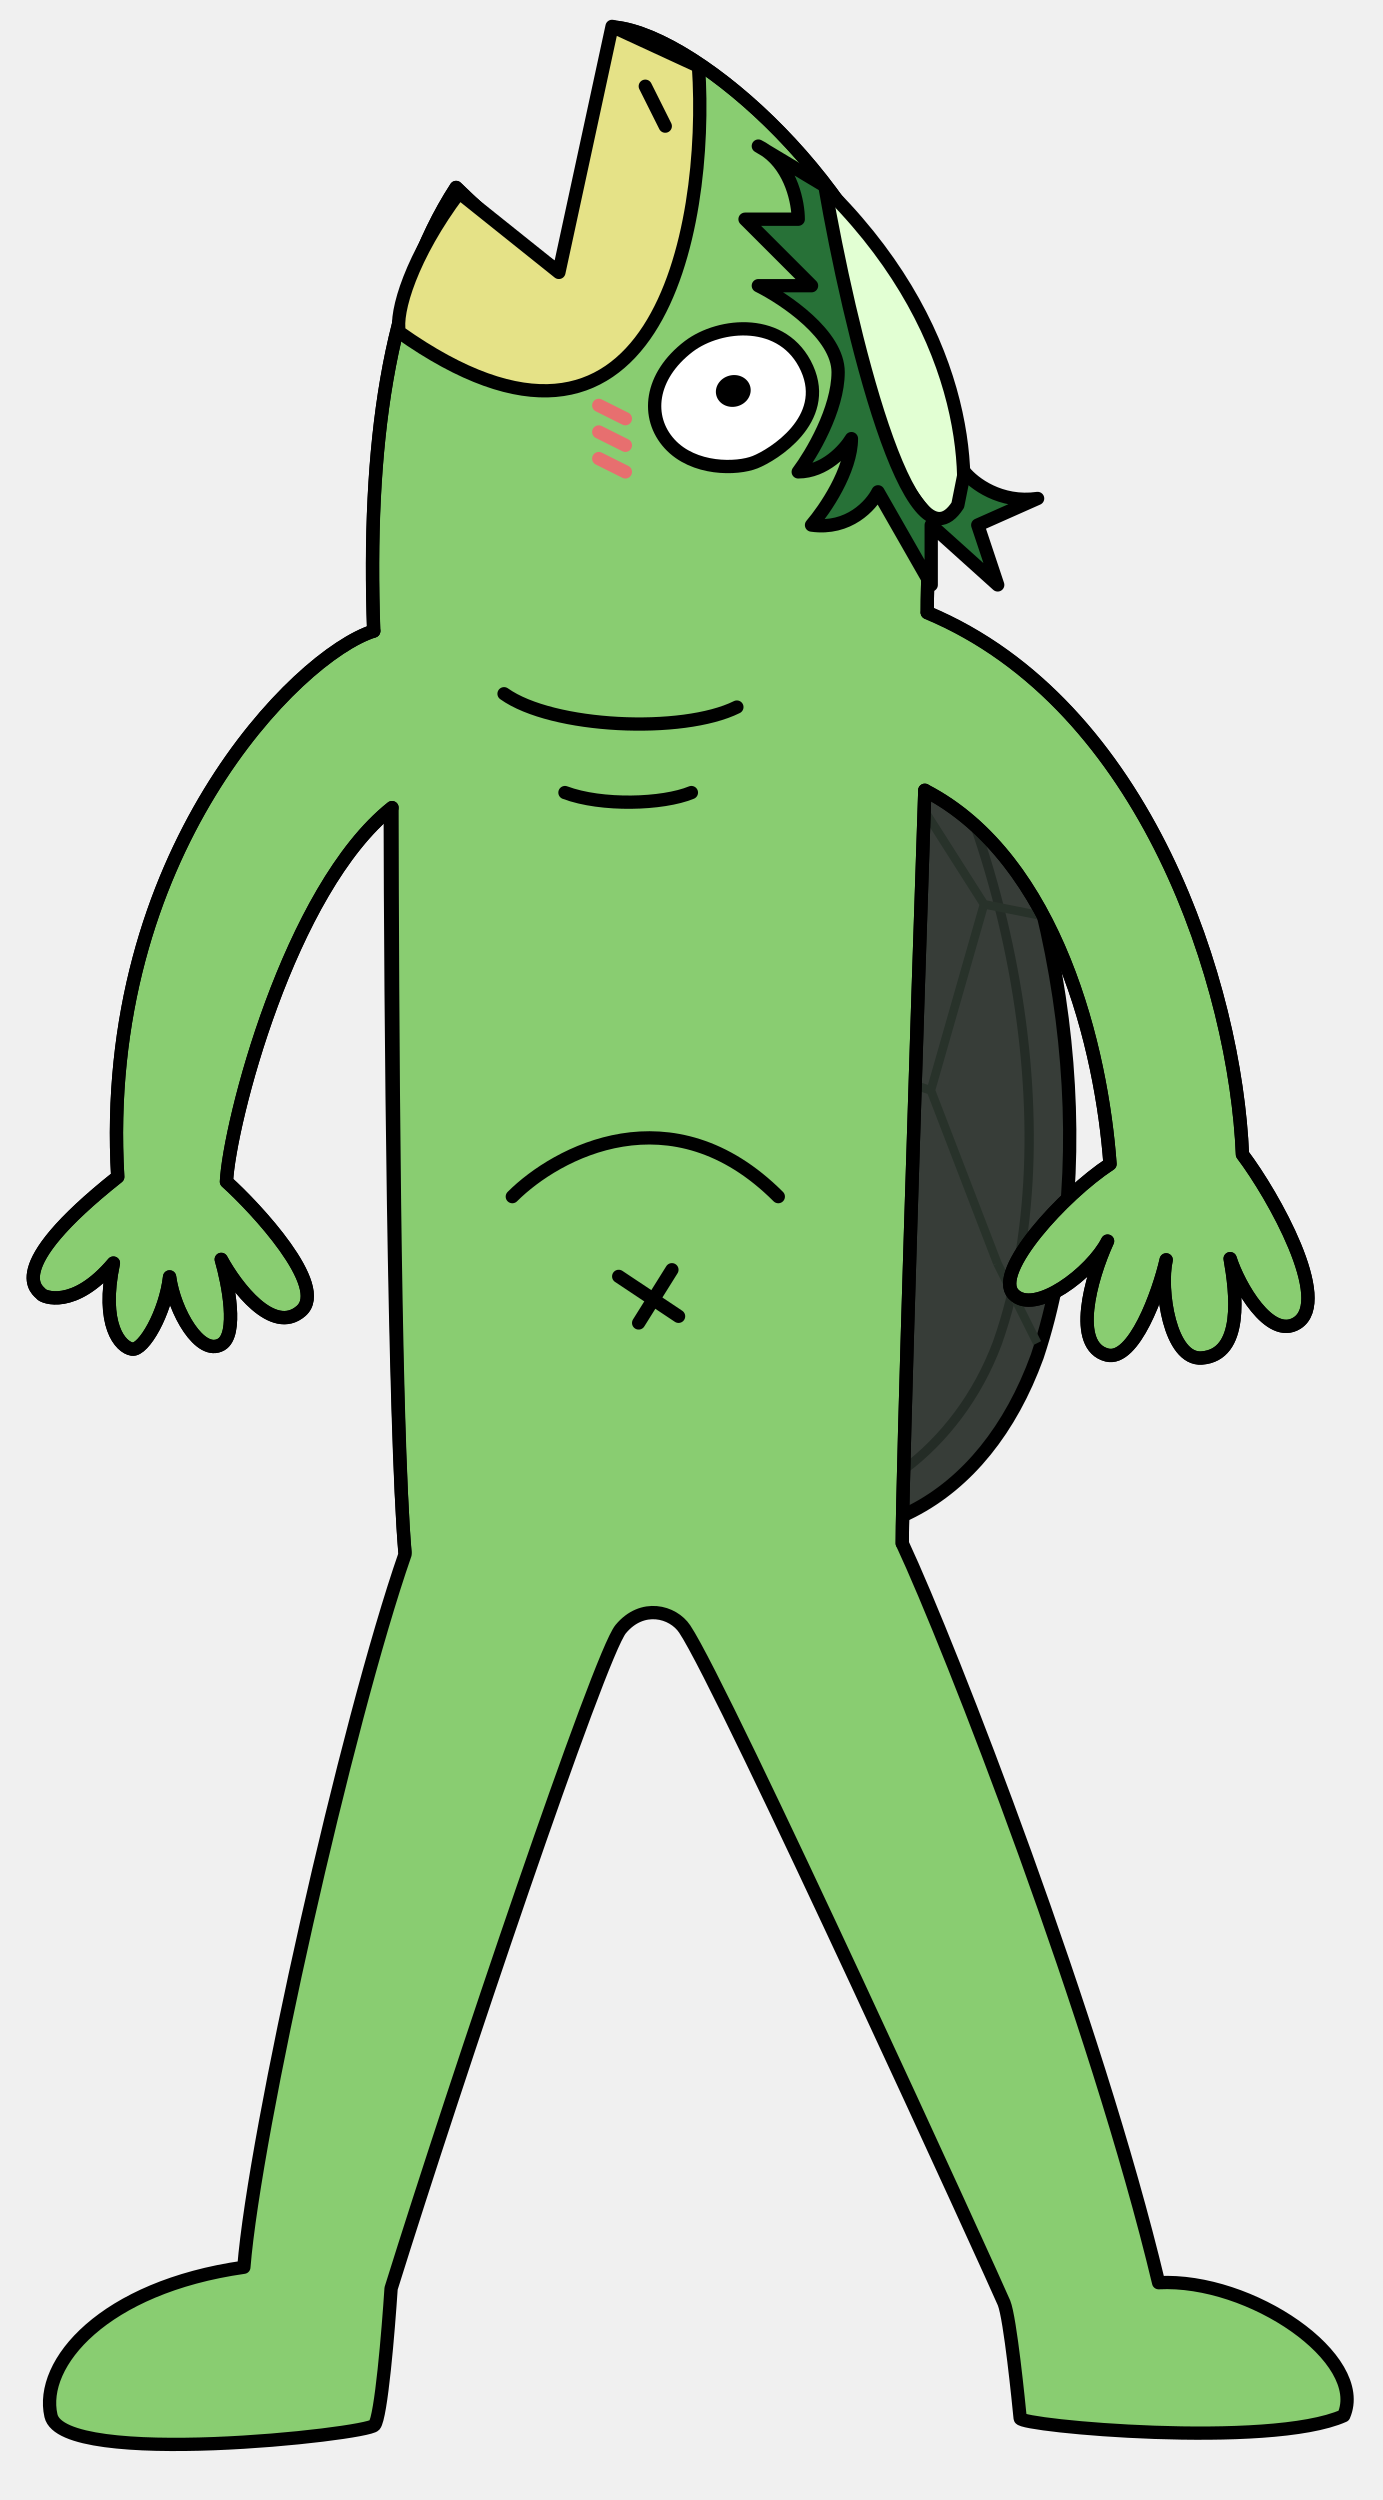
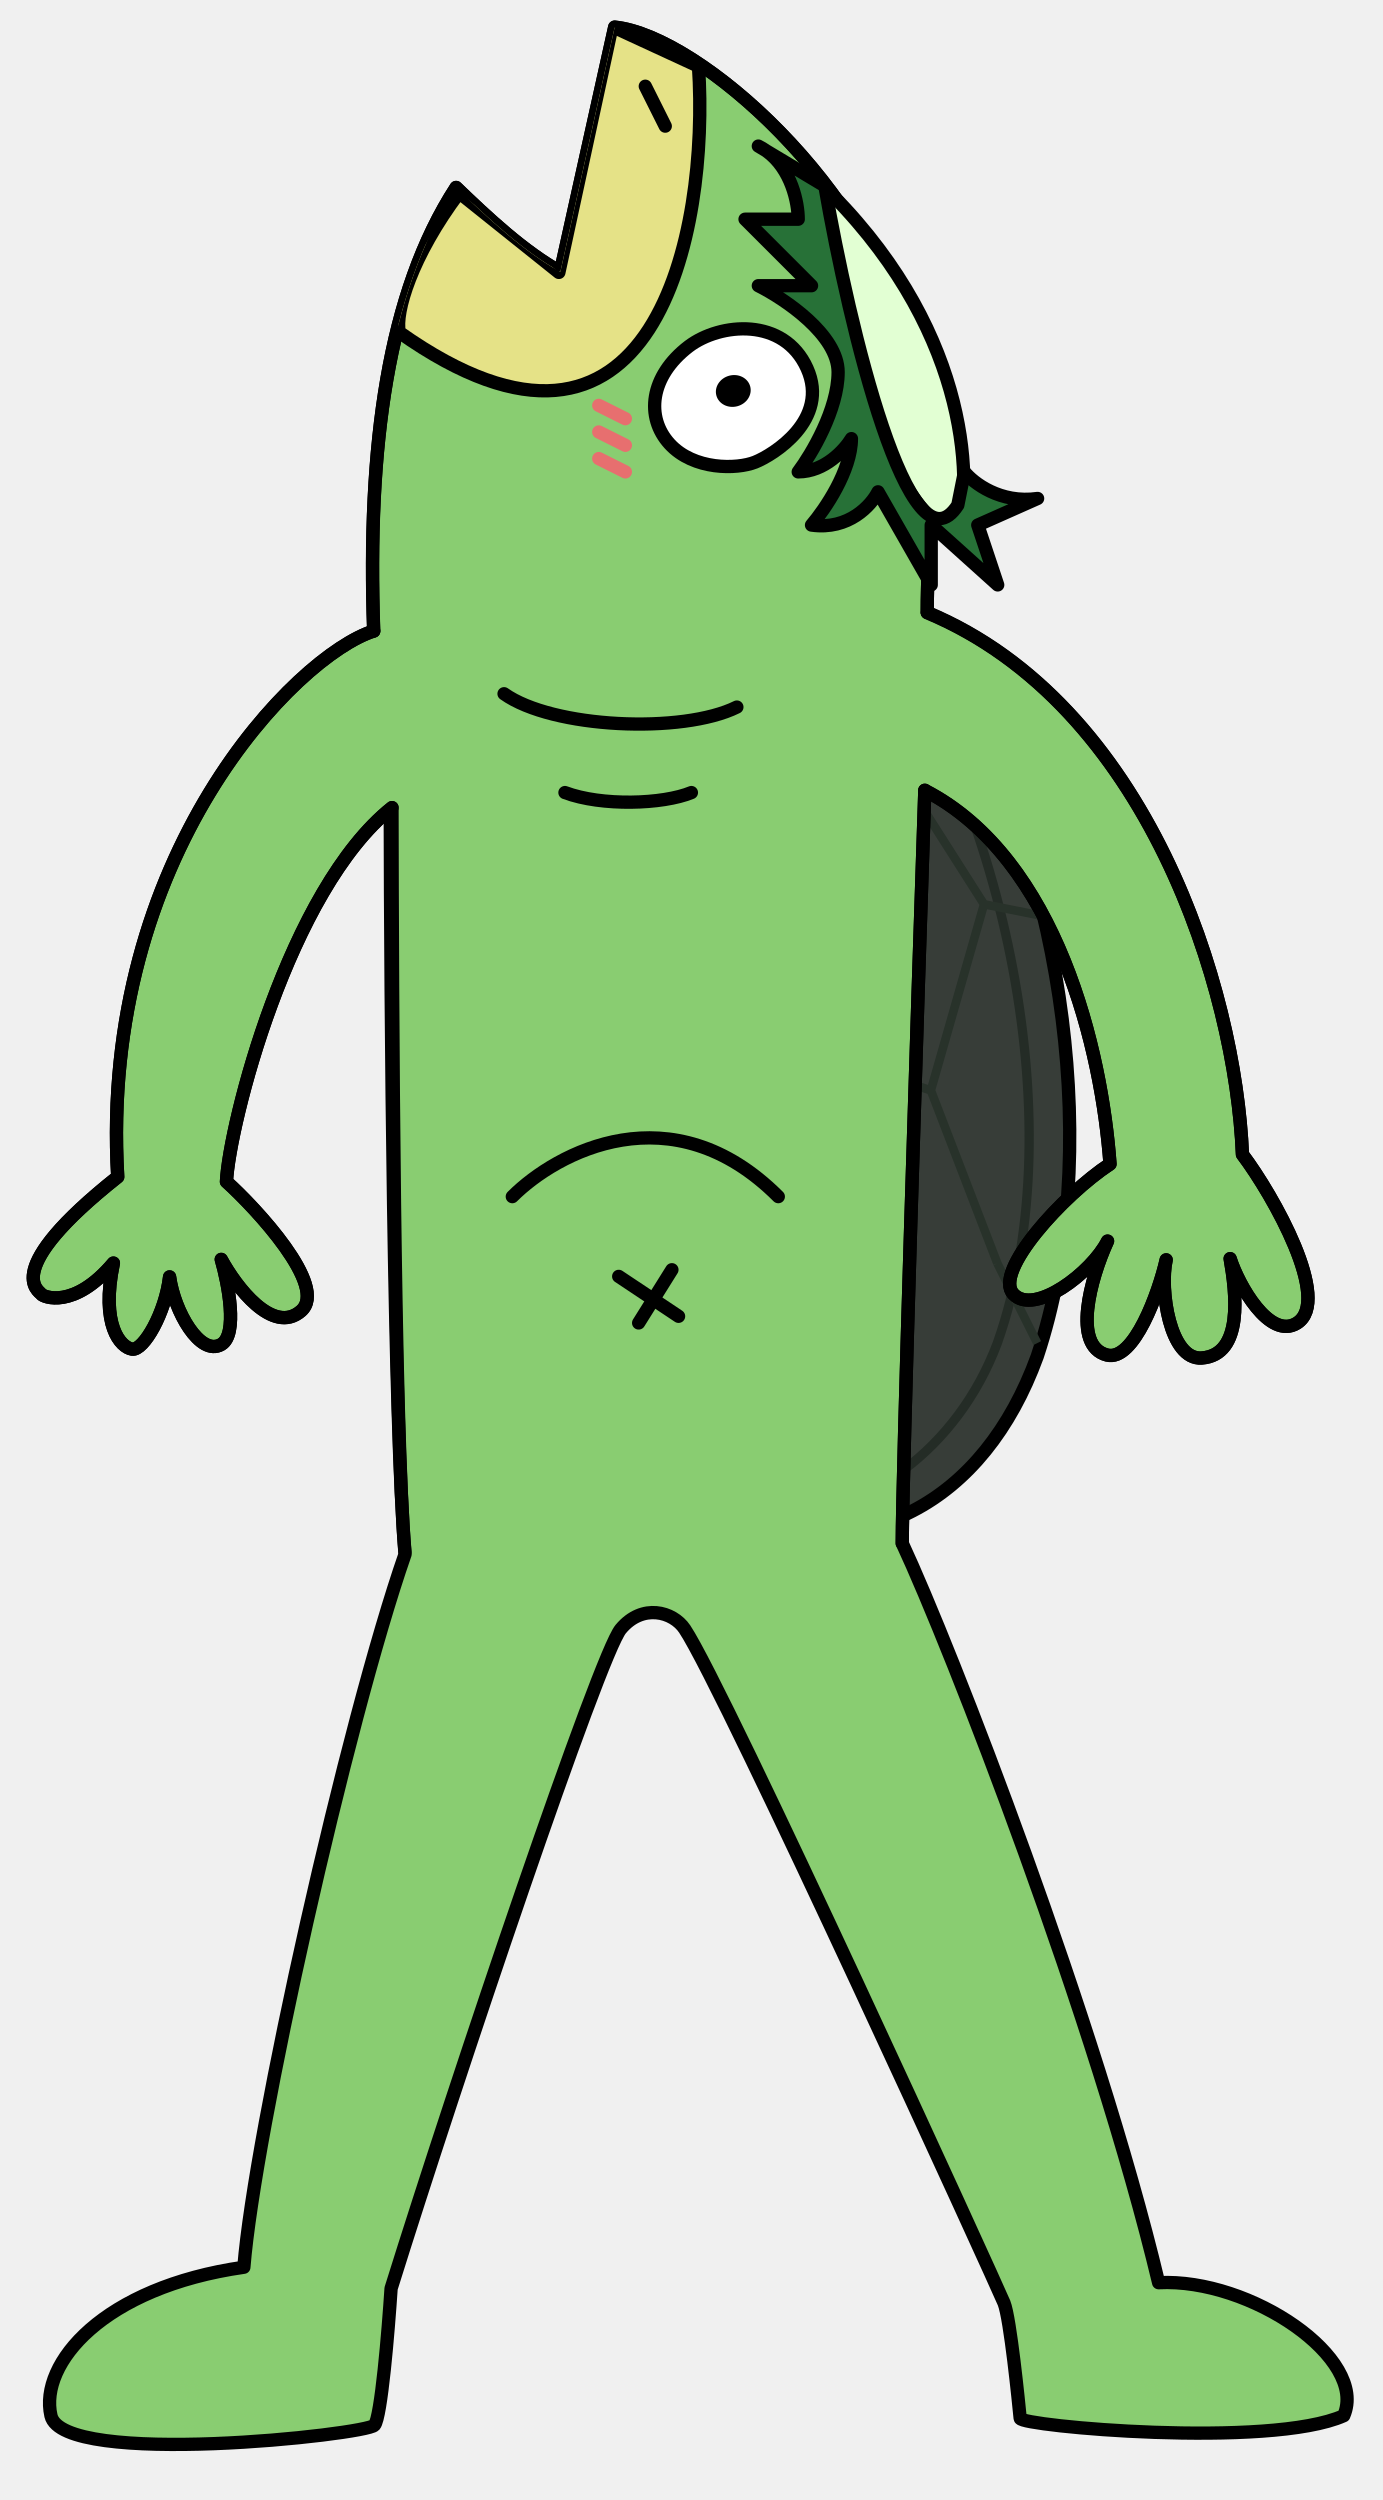
<svg xmlns="http://www.w3.org/2000/svg" viewBox="-2 9 104 188">
  <path data-back-part="kappaShell" d="M 38 55 C 49 49 65 51 70 61 C 78 75 81 96 76 111 C 72 122 63 127 52 123 C 38 117 29 99 29 80 C 29 67 32 59 38 55 Z" fill="#373d38" stroke="black" stroke-width="1" stroke-linejoin="round" />
  <path data-back-part="kappaShellRim" d="M 63 55 C 73 68 79 93 73 110 C 70 118 63 123 56 123" fill="none" stroke="#242c26" stroke-width="0.7" stroke-linejoin="round" />
  <path data-back-part="kappaShellScutes" d="M 65 66 L 72 77 L 68 91 L 73 104 M 68 91 L 59 88 M 72 77 L 77 78 M 73 104 L 76 110" fill="none" stroke="#28322a" stroke-width="0.65" stroke-linejoin="round" />
  <path d="M16.337 179.496C17.16 169.335 24.066 138.513 28.459 125.881C27.631 116.11 27.502 84.239 27.478 69.733C19.701 75.921 15.24 93.555 15.029 97.862C17.204 99.818 22.753 105.754 20.636 107.588C18.519 109.423 15.755 105.765 14.638 103.707C15.167 105.53 15.908 109.361 14.638 110.102C13.05 111.028 11.106 107.625 10.753 105.023C10.444 107.713 8.8 110.588 7.934 110.455C7.069 110.322 5.547 108.668 6.528 103.984C3.558 107.512 1.231 106.53 1.098 106.309C0.966 106.089 -2.055 104.569 6.853 97.502C5.438 73.297 20.301 58.292 26.105 56.452C25.612 42.54 27.165 31.009 32.3 23.097C34.693 25.407 37.416 27.942 40.139 29.445L44.225 11.039C50.657 11.696 63.682 23.483 66.059 34.986C68.436 46.488 67.727 50.011 67.727 55.047C84.295 61.975 90.918 83.33 91.432 95.814C93.772 98.912 98.197 106.825 95.533 108.498C93.465 109.796 91.128 105.616 90.507 103.651C90.96 106.208 91.525 110.894 88.368 111.122C85.96 111.296 85.198 105.956 85.696 103.741C85.145 106.189 83.266 111.42 81.24 110.897C78.616 110.219 79.996 105.148 81.288 102.331C80.097 104.694 75.779 107.982 74.21 106.315C72.645 104.652 77.957 98.847 81.473 96.535C80.863 88.108 77.549 73.579 67.546 68.428C66.991 84.834 65.849 120.018 65.849 125.059C69.489 132.857 80.449 161.048 85.129 180.658C92.061 180.3 100.909 186.369 99.05 190.66C93.473 193.151 74.775 191.437 74.718 190.86L74.709 190.775C74.613 189.799 73.972 183.339 73.502 182.179C73.014 180.976 52.471 135.97 49.491 131.505C48.606 130.177 46.297 129.559 44.68 131.505C43.089 133.42 32.36 165.234 27.41 181.091C27.202 184.281 26.659 190.803 26.158 191.376C25.532 192.091 2.726 194.595 1.831 190.66C0.937 186.725 5.767 181.001 16.337 179.496Z" fill="#89CD71" stroke="black" stroke-linecap="round" stroke-linejoin="round" />
  <path fill="none" d="M26.105 56.452C20.301 58.292 5.438 73.297 6.853 97.502C-2.055 104.569 0.966 106.089 1.098 106.309C1.231 106.53 3.558 107.512 6.528 103.984C5.547 108.668 7.069 110.322 7.934 110.455C8.8 110.588 10.444 107.713 10.753 105.023C11.106 107.625 13.05 111.028 14.638 110.102C15.908 109.361 15.167 105.53 14.638 103.707C15.755 105.765 18.519 109.423 20.636 107.588C22.753 105.754 17.204 99.818 15.029 97.862C15.24 93.555 19.701 75.921 27.478 69.733" stroke="black" stroke-linecap="round" stroke-linejoin="round" />
  <path fill="none" d="M67.738 55.084C84.306 62.012 90.918 83.33 91.432 95.814C93.772 98.912 98.197 106.825 95.533 108.498C93.465 109.796 91.128 105.616 90.507 103.651C90.96 106.208 91.525 110.894 88.368 111.122C85.96 111.296 85.198 105.956 85.696 103.741C85.145 106.189 83.266 111.42 81.24 110.897C78.616 110.219 79.996 105.148 81.288 102.331C80.097 104.694 75.779 107.982 74.21 106.315C72.645 104.652 77.957 98.847 81.473 96.535C80.863 88.108 77.555 73.605 67.552 68.454" stroke="black" stroke-linecap="round" stroke-linejoin="round" />
  <path fill="none" d="M26.098 56.452C25.605 42.54 27.165 31.009 32.3 23.097C34.693 25.407 37.416 27.942 40.139 29.445L44.225 11.039C50.657 11.696 63.682 23.483 66.059 34.986C68.436 46.488 67.727 50.011 67.727 55.047" stroke="black" stroke-linecap="round" stroke-linejoin="round" />
  <path fill="none" d="M27.346 69.972C27.37 84.479 27.624 115.935 28.452 125.706" stroke="black" stroke-linecap="round" stroke-linejoin="round" />
  <path fill="none" d="M67.546 68.428C66.991 84.834 65.849 120.018 65.849 125.059" stroke="black" stroke-linecap="round" stroke-linejoin="round" />
  <path d="M 48.352 42.379 C 46.536 40.388 46.859 37.294 49.797 35.048 C 52.151 33.268 56.944 32.825 58.687 36.694 C 60.43 40.563 56.141 43.215 54.782 43.755 C 53.422 44.296 50.169 44.37 48.352 42.379 Z" fill="white" stroke="black" stroke-linecap="round" stroke-linejoin="round" />
  <path fill="none" d="M35.905 61.17C39.535 63.763 49.313 64.207 53.412 62.172" stroke="black" stroke-linecap="round" stroke-linejoin="round" />
  <path fill="none" d="M40.486 68.602C43.251 69.639 47.843 69.488 49.992 68.602" stroke="black" stroke-linecap="round" stroke-linejoin="round" />
  <ellipse cx="53.143" cy="38.401" rx="1.317" ry="1.188" transform="rotate(-14.9815 53.1431 38.40106)" fill="black" />
+   <defs>
+     <clipPath id="kappa-mouth-thumb">
+       <path d="M26.098 56.452C25.605 42.54 27.165 31.009 32.3 23.097C34.693 25.407 37.416 27.942 40.139 29.445L44.225 11.039C50.657 11.696 63.682 23.483 66.059 34.986C68.436 46.488 67.727 50.011 67.727 55.047Z" />
+     </clipPath>
+   </defs>
  <path d="M 36.527 98.985 C 39.861 95.652 48.527 90.985 56.527 98.985" fill="none" stroke="black" stroke-width="1" stroke-linecap="round" stroke-linejoin="round" />
  <path d="M 44.527 104.985 L 49.027 107.985" fill="none" stroke="black" stroke-width="1" stroke-linecap="round" stroke-linejoin="round" />
  <path d="M 48.527 104.485 L 46.027 108.485" fill="none" stroke="black" stroke-width="1" stroke-linecap="round" stroke-linejoin="round" />
  <path d="M 43.027 39.485 L 45.027 40.485" fill="none" stroke="#E76F6F" stroke-width="1" stroke-linecap="round" stroke-linejoin="round" />
  <path d="M 43.027 41.485 L 45.027 42.485 M 43.027 43.485 L 45.027 44.485" fill="none" stroke="#E76F6F" stroke-width="1" stroke-linecap="round" stroke-linejoin="round" />
-   <path d="M 28.027 33.985 C 47.227 47.585 51.36 26.485 50.527 13.985 L 44.027 10.985 L 40.027 29.485 L 32.527 23.485 C 28.927 28.285 27.694 32.485 28.027 33.985 Z" fill="#E5E287" stroke="black" stroke-width="1" stroke-linecap="round" stroke-linejoin="round" />
-   <path d="M 48.027 18.485 L 46.527 15.485" fill="none" stroke="black" stroke-width="1" stroke-linecap="round" stroke-linejoin="round" />
+   <g clip-path="url(#kappa-mouth-thumb)">
+     <path d="M 28.027 33.985 C 47.227 47.585 51.36 26.485 50.527 13.985 L 44.027 10.985 L 40.027 29.485 L 32.527 23.485 C 28.927 28.285 27.694 32.485 28.027 33.985 Z" fill="#E5E287" stroke="black" stroke-width="1" stroke-linecap="round" stroke-linejoin="round" />
+   </g>
+   <g clip-path="url(#kappa-mouth-thumb)">
+     <path d="M 48.027 18.485 L 46.527 15.485" fill="none" stroke="black" stroke-width="1" stroke-linecap="round" stroke-linejoin="round" />
+   </g>
  <path d="M 59.581 22.67 C 60.562 30.612 64.024 47.063 70.029 49.331 C 71.215 44.885 70.786 33.328 59.581 22.67 Z" fill="#E2FFD3" stroke="black" stroke-width="1" stroke-linecap="round" stroke-linejoin="round" />
  <path d="M 70.527 44.485 C 71.194 45.318 73.227 46.885 76.027 46.485 L 71.527 48.485 L 73.027 52.985 L 68.027 48.485 L 68.027 52.985 L 64.027 45.985 C 63.527 46.985 61.827 48.885 59.027 48.485 C 60.027 47.318 62.027 44.385 62.027 41.985 C 61.527 42.818 60.027 44.485 58.027 44.485 C 59.027 43.152 61.027 39.785 61.027 36.985 C 61.027 34.185 57.027 31.485 55.027 30.485 L 59.027 30.485 L 54.027 25.485 L 58.027 25.485 C 58.027 24.269 57.528 21.695 55.62 20.341 L 55.027 19.985 C 55.239 20.091 55.436 20.21 55.62 20.341 L 60.027 22.985 C 61.861 33.652 66.427 52.585 70.027 46.985 L 70.527 44.485 Z" fill="#277137" stroke="black" stroke-width="1" stroke-linecap="round" stroke-linejoin="round" />
</svg>
